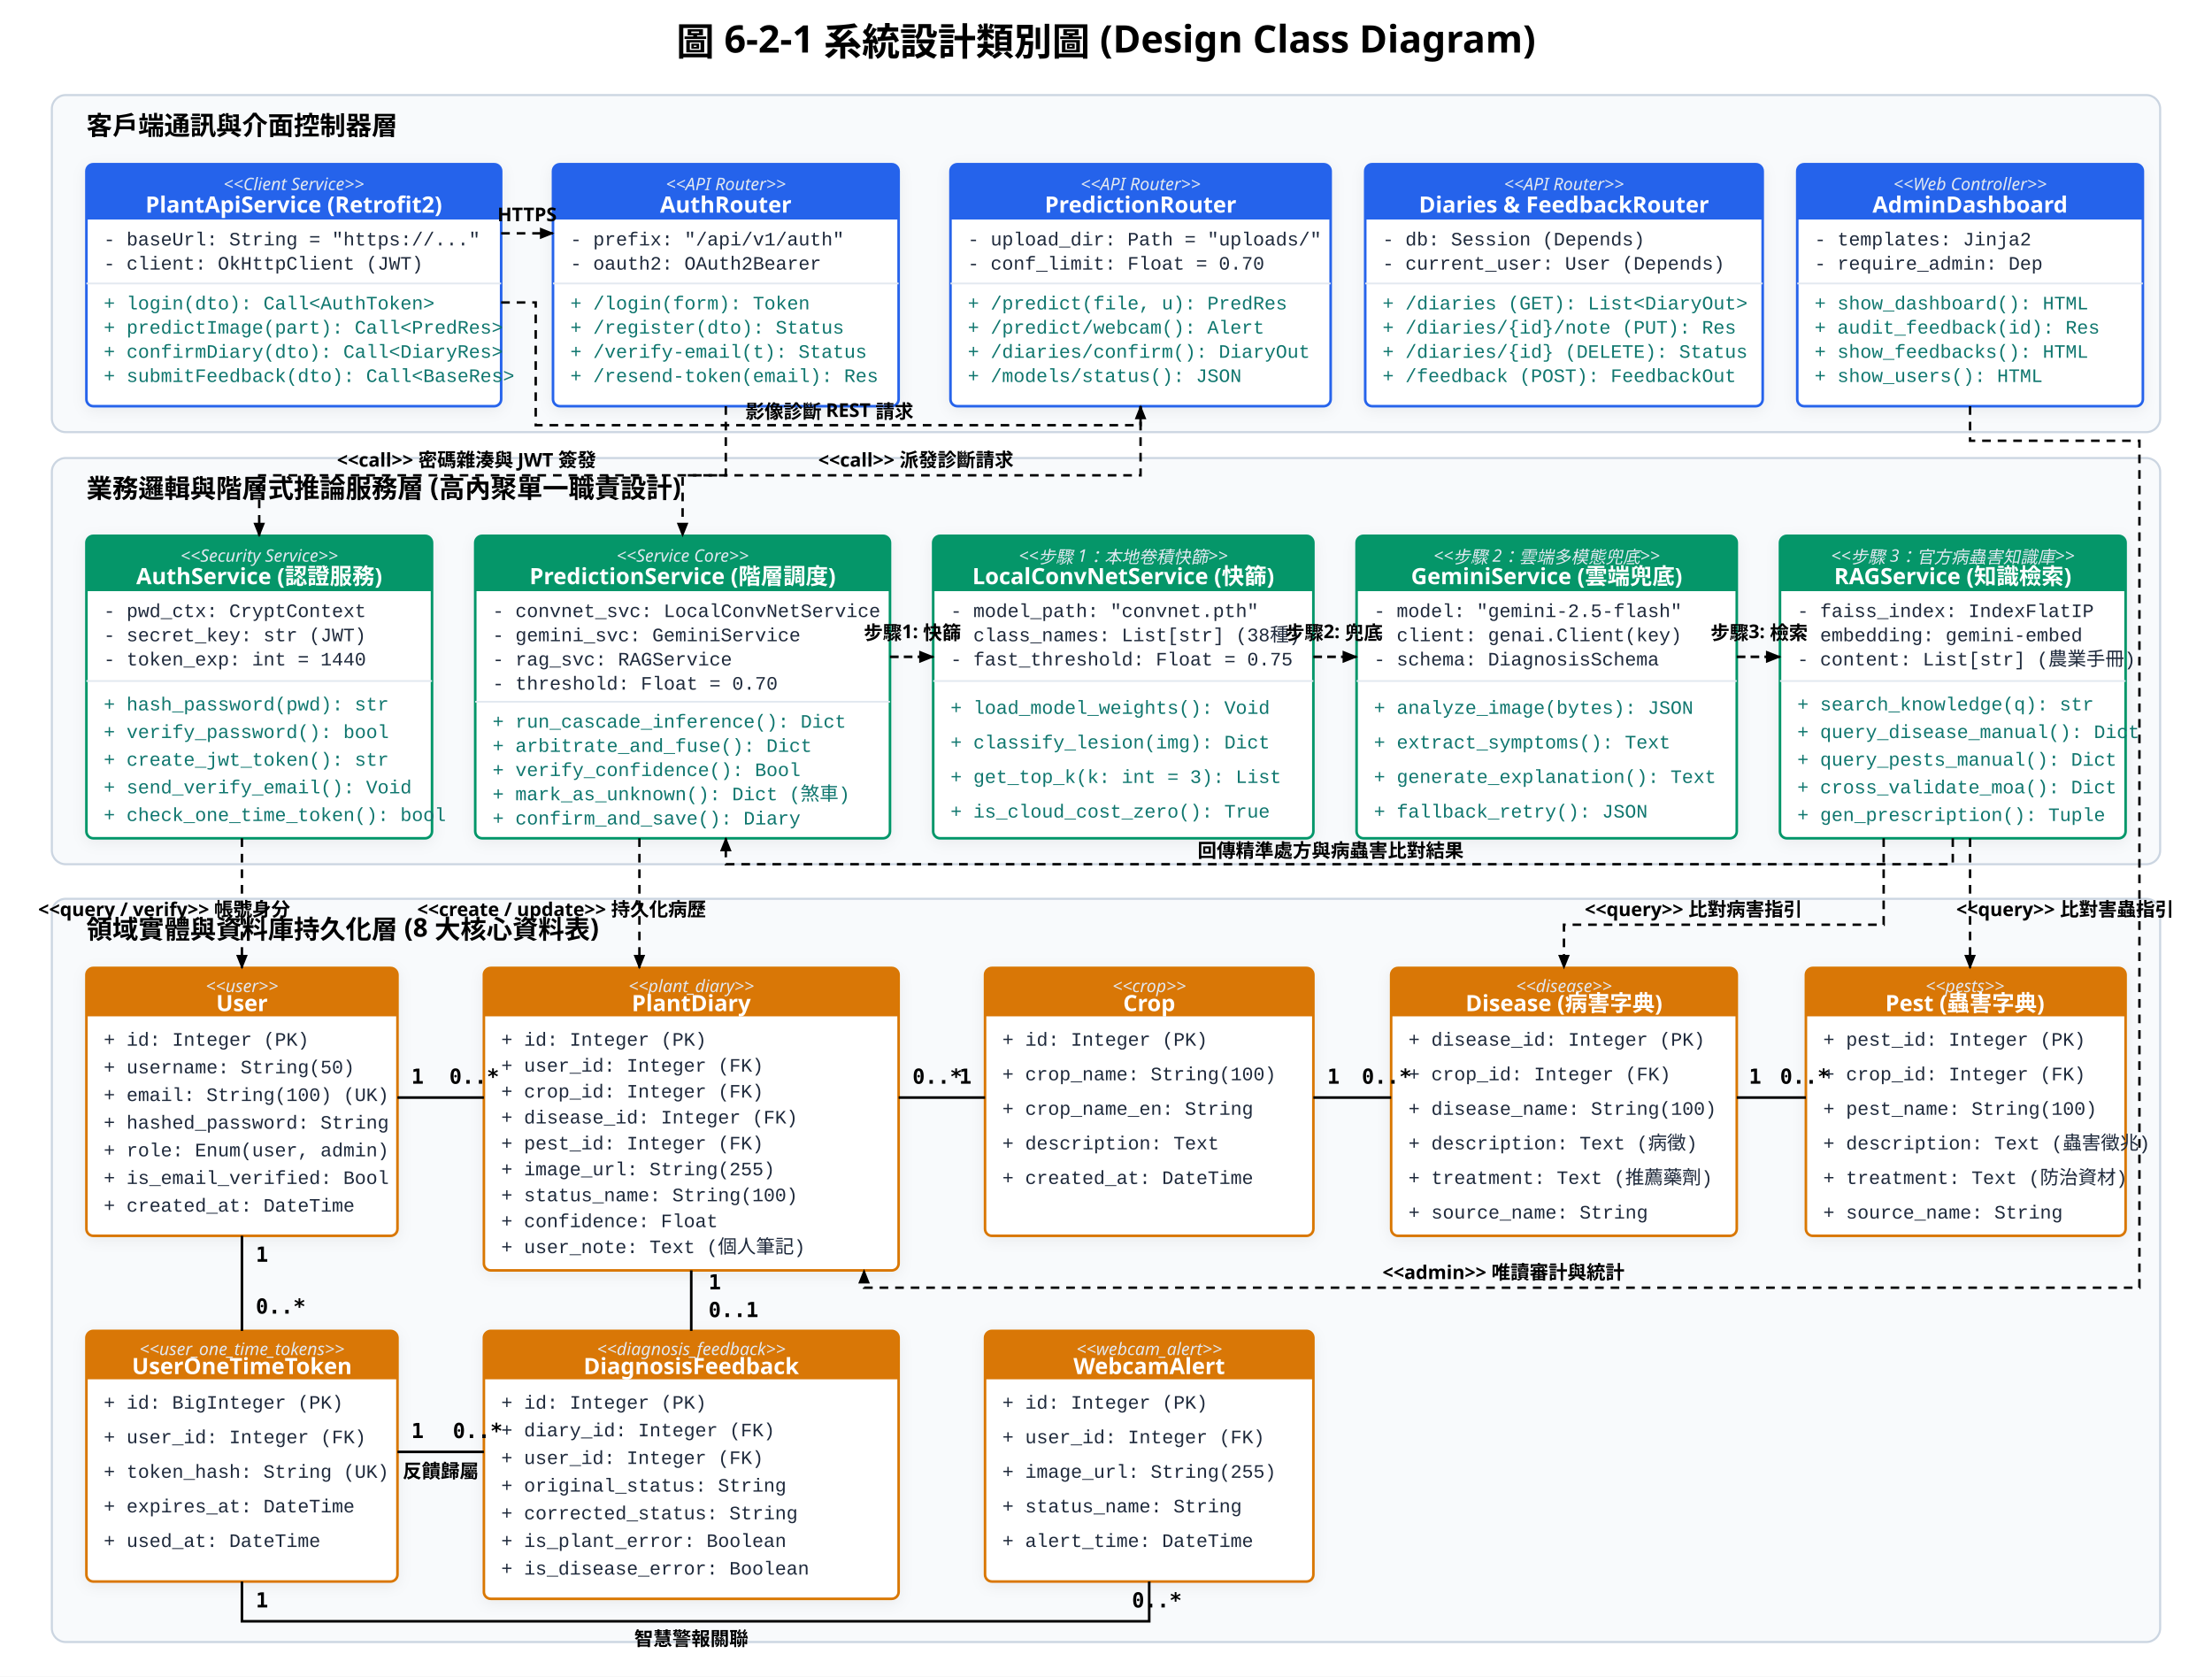
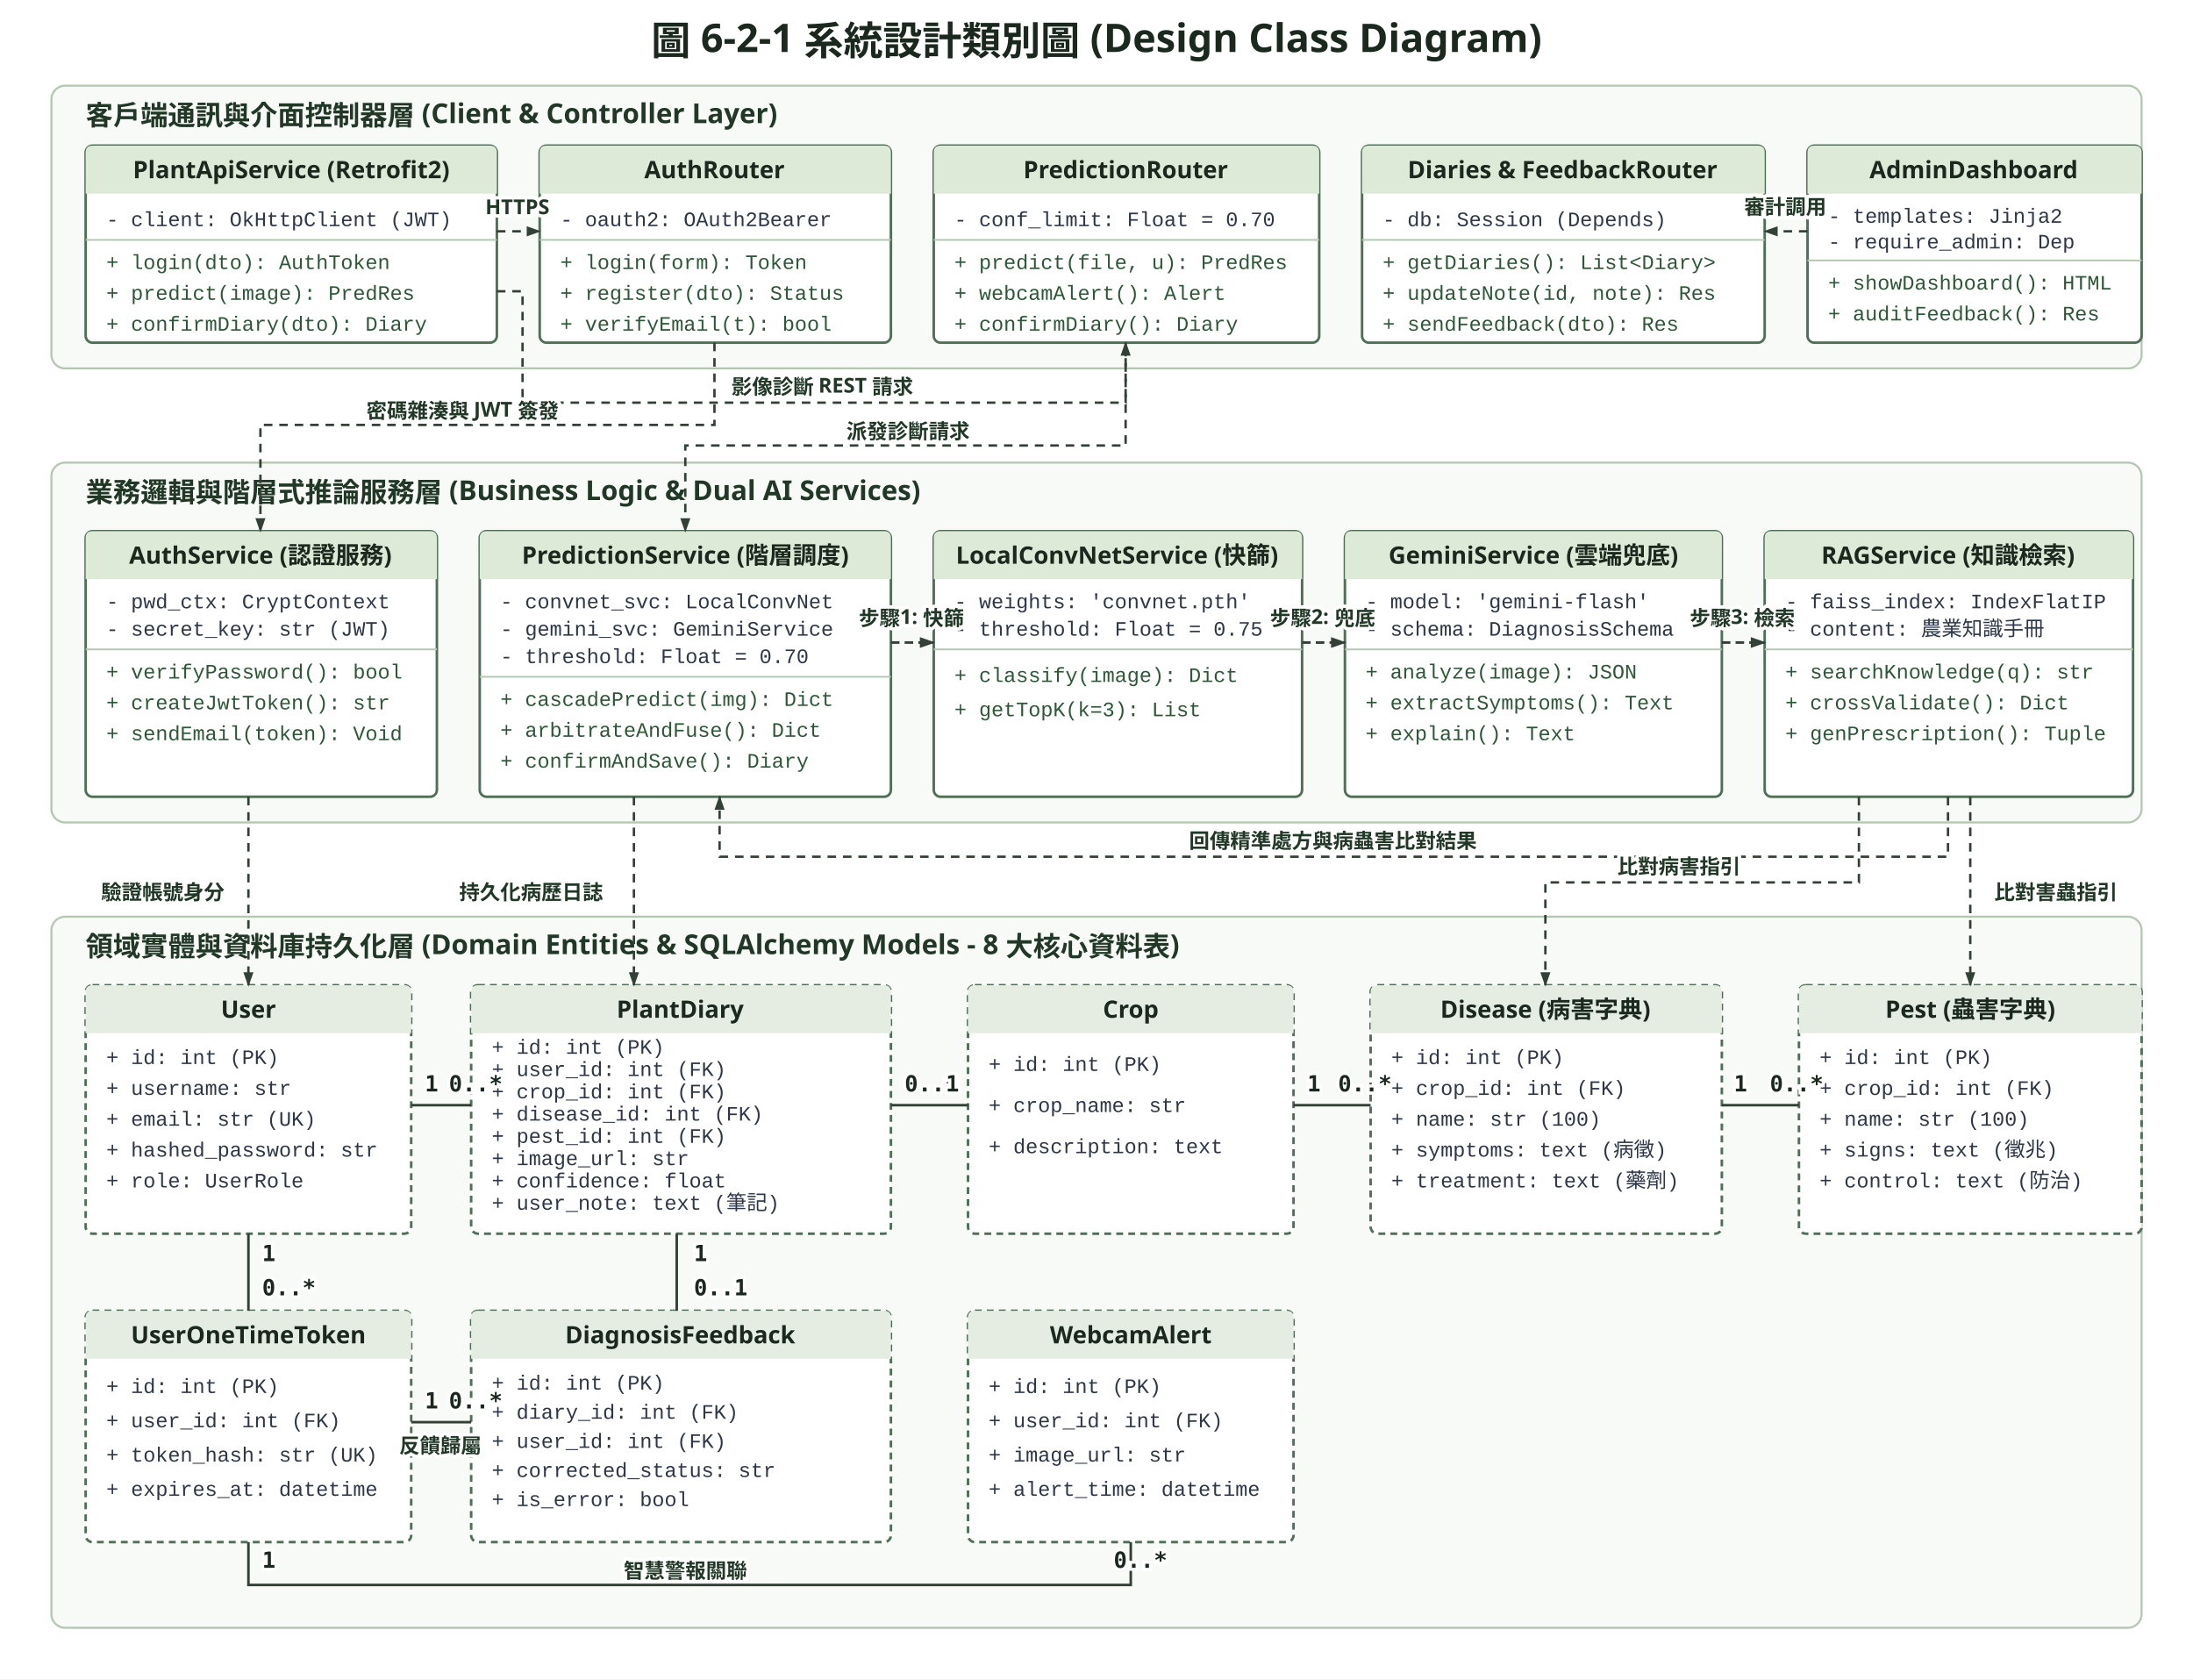
- <svg xmlns="http://www.w3.org/2000/svg" viewBox="0 0 1280 970" width="1280" height="970">
+ <svg xmlns="http://www.w3.org/2000/svg" viewBox="0 0 1280 980" width="1280" height="980">
  <defs>
    <style>
-       .title { font-family: 'Microsoft JhengHei', 'PingFang TC', sans-serif; font-size: 22px; font-weight: bold; fill: #000000; }
-       .layer-title { font-family: 'Microsoft JhengHei', 'PingFang TC', sans-serif; font-size: 15px; font-weight: bold; fill: #000000; }
-       .class-title { font-family: 'Microsoft JhengHei', 'PingFang TC', sans-serif; font-size: 13px; font-weight: bold; fill: #ffffff; text-anchor: middle; }
-       .stereotype { font-family: 'Microsoft JhengHei', 'PingFang TC', sans-serif; font-size: 10px; font-style: italic; fill: #e2e8f0; text-anchor: middle; }
-       .member-text { font-family: 'Consolas', 'Courier New', monospace; font-size: 11px; fill: #1e293b; }
-       .member-method { font-family: 'Consolas', 'Courier New', monospace; font-size: 11px; fill: #0f766e; }
-       
-       /* Pure Black, crisp supplementary text with zero overlaps */
-       .cardinality { font-family: 'Consolas', monospace; font-size: 12px; font-weight: bold; fill: #000000; }
-       .rel-label { font-family: 'Microsoft JhengHei', 'PingFang TC', sans-serif; font-size: 11px; font-weight: bold; fill: #000000; text-anchor: middle; }
-       .pipeline-label { font-family: 'Microsoft JhengHei', 'PingFang TC', sans-serif; font-size: 11px; font-weight: bold; fill: #000000; text-anchor: middle; }
-       
-       .layer-bg { fill: #f8fafc; stroke: #cbd5e1; stroke-width: 1.2; rx: 8; ry: 8; }
-       
-       .class-box { fill: #ffffff; stroke: #2563eb; stroke-width: 1.5; rx: 4; ry: 4; filter: drop-shadow(0 2px 4px rgba(0,0,0,0.06)); }
-       .class-header-blue { fill: #2563eb; }
-       
-       .service-box { fill: #ffffff; stroke: #059669; stroke-width: 1.5; rx: 4; ry: 4; filter: drop-shadow(0 2px 4px rgba(0,0,0,0.06)); }
-       .class-header-green { fill: #059669; }
-       
-       .entity-box { fill: #ffffff; stroke: #d97706; stroke-width: 1.5; rx: 4; ry: 4; filter: drop-shadow(0 2px 4px rgba(0,0,0,0.06)); }
-       .class-header-amber { fill: #d97706; }
-       
-       .divider { stroke: #e2e8f0; stroke-width: 1; }
-       .assoc-line { stroke: #000000; stroke-width: 1.5; fill: none; }
-       .dep-line { stroke: #000000; stroke-width: 1.4; stroke-dasharray: 5,4; fill: none; marker-end: url(#black-arrow); }
-       .cascade-line { stroke: #000000; stroke-width: 1.5; stroke-dasharray: 5,3; fill: none; marker-end: url(#black-arrow); }
+       .title { font-family: 'Microsoft JhengHei', sans-serif; font-size: 23px; font-weight: bold; fill: #1A281E; }
+       .layer-title { font-family: 'Microsoft JhengHei', sans-serif; font-size: 16px; font-weight: bold; fill: #223827; }
+       .class-title { font-family: 'Microsoft JhengHei', sans-serif; font-size: 14px; font-weight: bold; fill: #1A281E; text-anchor: middle; }
+       .member-text { font-family: 'Consolas', 'Courier New', monospace; font-size: 12px; fill: #2D3748; }
+       .member-method { font-family: 'Consolas', 'Courier New', monospace; font-size: 12px; fill: #2D5837; }
+       
+       .cardinality { font-family: 'Consolas', monospace; font-size: 13px; font-weight: bold; fill: #1A281E; paint-order: stroke fill; stroke: #ffffff; stroke-width: 3.5px; }
+       .rel-label { font-family: 'Microsoft JhengHei', sans-serif; font-size: 12px; font-weight: bold; fill: #223827; text-anchor: middle; paint-order: stroke fill; stroke: #ffffff; stroke-width: 4px; stroke-linejoin: round; }
+       .pipeline-label { font-family: 'Microsoft JhengHei', sans-serif; font-size: 12px; font-weight: bold; fill: #223827; text-anchor: middle; paint-order: stroke fill; stroke: #ffffff; stroke-width: 4px; stroke-linejoin: round; }
+       
+       .layer-bg { fill: #F8FAF7; stroke: #B5C6B3; stroke-width: 1.2; rx: 8; ry: 8; }
+       
+       .class-box { fill: #FFFFFF; stroke: #4F7057; stroke-width: 1.5; rx: 4; ry: 4; }
+       .class-header-blue { fill: #DDEAD7; }
+       
+       .service-box { fill: #FFFFFF; stroke: #4F7057; stroke-width: 1.5; rx: 4; ry: 4; }
+       .class-header-green { fill: #DDEAD7; }
+       
+       .entity-box { fill: #FFFFFF; stroke: #4F7057; stroke-dasharray: 4,3; stroke-width: 1.5; rx: 4; ry: 4; }
+       .class-header-amber { fill: #E5EDE3; }
+       
+       .divider { stroke: #B5C6B3; stroke-width: 1; }
+       .assoc-line { stroke: #334035; stroke-width: 1.5; fill: none; }
+       .dep-line { stroke: #334035; stroke-width: 1.4; stroke-dasharray: 5,4; fill: none; marker-end: url(#black-arrow); }
+       .cascade-line { stroke: #334035; stroke-width: 1.5; stroke-dasharray: 5,3; fill: none; marker-end: url(#black-arrow); }
    </style>
    <marker id="black-arrow" viewBox="0 0 10 10" refX="9" refY="5" markerWidth="6" markerHeight="6" orient="auto-start-reverse">
-       <path d="M 0 1 L 10 5 L 0 9 z" fill="#000000" />
+       <path d="M 0 1.5 L 10 5 L 0 8.5 z" fill="#334035" />
    </marker>
  </defs>
  <rect width="100%" height="100%" fill="#ffffff" />
  <text x="640" y="32" class="title" text-anchor="middle">圖 6-2-1 系統設計類別圖 (Design Class Diagram)</text>
-   <rect x="30" y="55" width="1220" height="195" class="layer-bg" />
-   <text x="50" y="78" class="layer-title">客戶端通訊與介面控制器層</text>
-   <g transform="translate(50, 95)">
-     <rect width="240" height="140" class="class-box" />
-     <path d="M 0 4 Q 0 0 4 0 L 236 0 Q 240 0 240 4 L 240 32 L 0 32 Z" class="class-header-blue" />
-     <text x="120" y="15" class="stereotype">&lt;&lt;Client Service&gt;&gt;</text>
-     <text x="120" y="28" class="class-title">PlantApiService (Retrofit2)</text>
-     <text x="10" y="47" class="member-text">- baseUrl: String = "https://..."</text>
-     <text x="10" y="61" class="member-text">- client: OkHttpClient (JWT)</text>
-     <line x1="0" y1="69" x2="240" y2="69" class="divider" />
-     <text x="10" y="84" class="member-method">+ login(dto): Call&lt;AuthToken&gt;</text>
-     <text x="10" y="98" class="member-method">+ predictImage(part): Call&lt;PredRes&gt;</text>
-     <text x="10" y="112" class="member-method">+ confirmDiary(dto): Call&lt;DiaryRes&gt;</text>
-     <text x="10" y="126" class="member-method">+ submitFeedback(dto): Call&lt;BaseRes&gt;</text>
-   </g>
-   <g transform="translate(320, 95)">
-     <rect width="200" height="140" class="class-box" />
-     <path d="M 0 4 Q 0 0 4 0 L 196 0 Q 200 0 200 4 L 200 32 L 0 32 Z" class="class-header-blue" />
-     <text x="100" y="15" class="stereotype">&lt;&lt;API Router&gt;&gt;</text>
-     <text x="100" y="28" class="class-title">AuthRouter</text>
-     <text x="10" y="47" class="member-text">- prefix: "/api/v1/auth"</text>
-     <text x="10" y="61" class="member-text">- oauth2: OAuth2Bearer</text>
-     <line x1="0" y1="69" x2="200" y2="69" class="divider" />
-     <text x="10" y="84" class="member-method">+ /login(form): Token</text>
-     <text x="10" y="98" class="member-method">+ /register(dto): Status</text>
-     <text x="10" y="112" class="member-method">+ /verify-email(t): Status</text>
-     <text x="10" y="126" class="member-method">+ /resend-token(email): Res</text>
-   </g>
-   <g transform="translate(550, 95)">
-     <rect width="220" height="140" class="class-box" />
-     <path d="M 0 4 Q 0 0 4 0 L 216 0 Q 220 0 220 4 L 220 32 L 0 32 Z" class="class-header-blue" />
-     <text x="110" y="15" class="stereotype">&lt;&lt;API Router&gt;&gt;</text>
-     <text x="110" y="28" class="class-title">PredictionRouter</text>
-     <text x="10" y="47" class="member-text">- upload_dir: Path = "uploads/"</text>
-     <text x="10" y="61" class="member-text">- conf_limit: Float = 0.70</text>
+   <rect x="30" y="50" width="1220" height="165" class="layer-bg" />
+   <text x="50" y="73" class="layer-title">客戶端通訊與介面控制器層 (Client &amp; Controller Layer)</text>
+   <g transform="translate(50, 85)">
+     <rect width="240" height="115" class="class-box" />
+     <path d="M 0 4 Q 0 0 4 0 L 236 0 Q 240 0 240 4 L 240 28 L 0 28 Z" class="class-header-blue" />
+     <text x="120" y="19" class="class-title">PlantApiService (Retrofit2)</text>
+     <text x="12" y="47" class="member-text">- client: OkHttpClient (JWT)</text>
+     <line x1="0" y1="55" x2="240" y2="55" class="divider" />
+     <text x="12" y="72" class="member-method">+ login(dto): AuthToken</text>
+     <text x="12" y="90" class="member-method">+ predict(image): PredRes</text>
+     <text x="12" y="108" class="member-method">+ confirmDiary(dto): Diary</text>
+   </g>
+   <g transform="translate(315, 85)">
+     <rect width="205" height="115" class="class-box" />
+     <path d="M 0 4 Q 0 0 4 0 L 201 0 Q 205 0 205 4 L 205 28 L 0 28 Z" class="class-header-blue" />
+     <text x="102" y="19" class="class-title">AuthRouter</text>
+     <text x="12" y="47" class="member-text">- oauth2: OAuth2Bearer</text>
+     <line x1="0" y1="55" x2="205" y2="55" class="divider" />
+     <text x="12" y="72" class="member-method">+ login(form): Token</text>
+     <text x="12" y="90" class="member-method">+ register(dto): Status</text>
+     <text x="12" y="108" class="member-method">+ verifyEmail(t): bool</text>
+   </g>
+   <g transform="translate(545, 85)">
+     <rect width="225" height="115" class="class-box" />
+     <path d="M 0 4 Q 0 0 4 0 L 221 0 Q 225 0 225 4 L 225 28 L 0 28 Z" class="class-header-blue" />
+     <text x="112" y="19" class="class-title">PredictionRouter</text>
+     <text x="12" y="47" class="member-text">- conf_limit: Float = 0.70</text>
+     <line x1="0" y1="55" x2="225" y2="55" class="divider" />
+     <text x="12" y="72" class="member-method">+ predict(file, u): PredRes</text>
+     <text x="12" y="90" class="member-method">+ webcamAlert(): Alert</text>
+     <text x="12" y="108" class="member-method">+ confirmDiary(): Diary</text>
+   </g>
+   <g transform="translate(795, 85)">
+     <rect width="235" height="115" class="class-box" />
+     <path d="M 0 4 Q 0 0 4 0 L 231 0 Q 235 0 235 4 L 235 28 L 0 28 Z" class="class-header-blue" />
+     <text x="117" y="19" class="class-title">Diaries &amp; FeedbackRouter</text>
+     <text x="12" y="47" class="member-text">- db: Session (Depends)</text>
+     <line x1="0" y1="55" x2="235" y2="55" class="divider" />
+     <text x="12" y="72" class="member-method">+ getDiaries(): List&lt;Diary&gt;</text>
+     <text x="12" y="90" class="member-method">+ updateNote(id, note): Res</text>
+     <text x="12" y="108" class="member-method">+ sendFeedback(dto): Res</text>
+   </g>
+   <g transform="translate(1055, 85)">
+     <rect width="195" height="115" class="class-box" />
+     <path d="M 0 4 Q 0 0 4 0 L 191 0 Q 195 0 195 4 L 195 28 L 0 28 Z" class="class-header-blue" />
+     <text x="97" y="19" class="class-title">AdminDashboard</text>
+     <text x="12" y="45" class="member-text">- templates: Jinja2</text>
+     <text x="12" y="60" class="member-text">- require_admin: Dep</text>
+     <line x1="0" y1="67" x2="195" y2="67" class="divider" />
+     <text x="12" y="84" class="member-method">+ showDashboard(): HTML</text>
+     <text x="12" y="102" class="member-method">+ auditFeedback(): Res</text>
+   </g>
+   <rect x="30" y="270" width="1220" height="210" class="layer-bg" />
+   <text x="50" y="293" class="layer-title">業務邏輯與階層式推論服務層 (Business Logic &amp; Dual AI Services)</text>
+   <g transform="translate(50, 310)">
+     <rect width="205" height="155" class="service-box" />
+     <path d="M 0 4 Q 0 0 4 0 L 201 0 Q 205 0 205 4 L 205 28 L 0 28 Z" class="class-header-green" />
+     <text x="102" y="19" class="class-title">AuthService (認證服務)</text>
+     <text x="12" y="45" class="member-text">- pwd_ctx: CryptContext</text>
+     <text x="12" y="61" class="member-text">- secret_key: str (JWT)</text>
+     <line x1="0" y1="69" x2="205" y2="69" class="divider" />
+     <text x="12" y="86" class="member-method">+ verifyPassword(): bool</text>
+     <text x="12" y="104" class="member-method">+ createJwtToken(): str</text>
+     <text x="12" y="122" class="member-method">+ sendEmail(token): Void</text>
+   </g>
+   <g transform="translate(280, 310)">
+     <rect width="240" height="155" class="service-box" />
+     <path d="M 0 4 Q 0 0 4 0 L 236 0 Q 240 0 240 4 L 240 28 L 0 28 Z" class="class-header-green" />
+     <text x="120" y="19" class="class-title">PredictionService (階層調度)</text>
+     <text x="12" y="45" class="member-text">- convnet_svc: LocalConvNet</text>
+     <text x="12" y="61" class="member-text">- gemini_svc: GeminiService</text>
+     <text x="12" y="77" class="member-text">- threshold: Float = 0.70</text>
+     <line x1="0" y1="85" x2="240" y2="85" class="divider" />
+     <text x="12" y="102" class="member-method">+ cascadePredict(img): Dict</text>
+     <text x="12" y="120" class="member-method">+ arbitrateAndFuse(): Dict</text>
+     <text x="12" y="138" class="member-method">+ confirmAndSave(): Diary</text>
+   </g>
+   <g transform="translate(545, 310)">
+     <rect width="215" height="155" class="service-box" />
+     <path d="M 0 4 Q 0 0 4 0 L 211 0 Q 215 0 215 4 L 215 28 L 0 28 Z" class="class-header-green" />
+     <text x="107" y="19" class="class-title">LocalConvNetService (快篩)</text>
+     <text x="12" y="45" class="member-text">- weights: 'convnet.pth'</text>
+     <text x="12" y="61" class="member-text">- threshold: Float = 0.75</text>
+     <line x1="0" y1="69" x2="215" y2="69" class="divider" />
+     <text x="12" y="88" class="member-method">+ classify(image): Dict</text>
+     <text x="12" y="108" class="member-method">+ getTopK(k=3): List</text>
+   </g>
+   <g transform="translate(785, 310)">
+     <rect width="220" height="155" class="service-box" />
+     <path d="M 0 4 Q 0 0 4 0 L 216 0 Q 220 0 220 4 L 220 28 L 0 28 Z" class="class-header-green" />
+     <text x="110" y="19" class="class-title">GeminiService (雲端兜底)</text>
+     <text x="12" y="45" class="member-text">- model: 'gemini-flash'</text>
+     <text x="12" y="61" class="member-text">- schema: DiagnosisSchema</text>
    <line x1="0" y1="69" x2="220" y2="69" class="divider" />
-     <text x="10" y="84" class="member-method">+ /predict(file, u): PredRes</text>
-     <text x="10" y="98" class="member-method">+ /predict/webcam(): Alert</text>
-     <text x="10" y="112" class="member-method">+ /diaries/confirm(): DiaryOut</text>
-     <text x="10" y="126" class="member-method">+ /models/status(): JSON</text>
-   </g>
-   <g transform="translate(790, 95)">
-     <rect width="230" height="140" class="class-box" />
-     <path d="M 0 4 Q 0 0 4 0 L 226 0 Q 230 0 230 4 L 230 32 L 0 32 Z" class="class-header-blue" />
-     <text x="115" y="15" class="stereotype">&lt;&lt;API Router&gt;&gt;</text>
-     <text x="115" y="28" class="class-title">Diaries &amp; FeedbackRouter</text>
-     <text x="10" y="47" class="member-text">- db: Session (Depends)</text>
-     <text x="10" y="61" class="member-text">- current_user: User (Depends)</text>
-     <line x1="0" y1="69" x2="230" y2="69" class="divider" />
-     <text x="10" y="84" class="member-method">+ /diaries (GET): List&lt;DiaryOut&gt;</text>
-     <text x="10" y="98" class="member-method">+ /diaries/{id}/note (PUT): Res</text>
-     <text x="10" y="112" class="member-method">+ /diaries/{id} (DELETE): Status</text>
-     <text x="10" y="126" class="member-method">+ /feedback (POST): FeedbackOut</text>
-   </g>
-   <g transform="translate(1040, 95)">
-     <rect width="200" height="140" class="class-box" />
-     <path d="M 0 4 Q 0 0 4 0 L 196 0 Q 200 0 200 4 L 200 32 L 0 32 Z" class="class-header-blue" />
-     <text x="100" y="15" class="stereotype">&lt;&lt;Web Controller&gt;&gt;</text>
-     <text x="100" y="28" class="class-title">AdminDashboard</text>
-     <text x="10" y="47" class="member-text">- templates: Jinja2</text>
-     <text x="10" y="61" class="member-text">- require_admin: Dep</text>
-     <line x1="0" y1="69" x2="200" y2="69" class="divider" />
-     <text x="10" y="84" class="member-method">+ show_dashboard(): HTML</text>
-     <text x="10" y="98" class="member-method">+ audit_feedback(id): Res</text>
-     <text x="10" y="112" class="member-method">+ show_feedbacks(): HTML</text>
-     <text x="10" y="126" class="member-method">+ show_users(): HTML</text>
-   </g>
-   <rect x="30" y="265" width="1220" height="235" class="layer-bg" />
-   <text x="50" y="288" class="layer-title">業務邏輯與階層式推論服務層 (高內聚單一職責設計)</text>
-   <g transform="translate(50, 310)">
-     <rect width="200" height="175" class="service-box" />
-     <path d="M 0 4 Q 0 0 4 0 L 196 0 Q 200 0 200 4 L 200 32 L 0 32 Z" class="class-header-green" />
-     <text x="100" y="15" class="stereotype">&lt;&lt;Security Service&gt;&gt;</text>
-     <text x="100" y="28" class="class-title">AuthService (認證服務)</text>
-     <text x="10" y="47" class="member-text">- pwd_ctx: CryptContext</text>
-     <text x="10" y="61" class="member-text">- secret_key: str (JWT)</text>
-     <text x="10" y="75" class="member-text">- token_exp: int = 1440</text>
-     <line x1="0" y1="84" x2="200" y2="84" class="divider" />
-     <text x="10" y="101" class="member-method">+ hash_password(pwd): str</text>
-     <text x="10" y="117" class="member-method">+ verify_password(): bool</text>
-     <text x="10" y="133" class="member-method">+ create_jwt_token(): str</text>
-     <text x="10" y="149" class="member-method">+ send_verify_email(): Void</text>
-     <text x="10" y="165" class="member-method">+ check_one_time_token(): bool</text>
-   </g>
-   <g transform="translate(275, 310)">
-     <rect width="240" height="175" class="service-box" />
-     <path d="M 0 4 Q 0 0 4 0 L 236 0 Q 240 0 240 4 L 240 32 L 0 32 Z" class="class-header-green" />
-     <text x="120" y="15" class="stereotype">&lt;&lt;Service Core&gt;&gt;</text>
-     <text x="120" y="28" class="class-title">PredictionService (階層調度)</text>
-     <text x="10" y="47" class="member-text">- convnet_svc: LocalConvNetService</text>
-     <text x="10" y="61" class="member-text">- gemini_svc: GeminiService</text>
-     <text x="10" y="75" class="member-text">- rag_svc: RAGService</text>
-     <text x="10" y="89" class="member-text">- threshold: Float = 0.70</text>
-     <line x1="0" y1="96" x2="240" y2="96" class="divider" />
-     <text x="10" y="111" class="member-method">+ run_cascade_inference(): Dict</text>
-     <text x="10" y="125" class="member-method">+ arbitrate_and_fuse(): Dict</text>
-     <text x="10" y="139" class="member-method">+ verify_confidence(): Bool</text>
-     <text x="10" y="153" class="member-method">+ mark_as_unknown(): Dict (煞車)</text>
-     <text x="10" y="167" class="member-method">+ confirm_and_save(): Diary</text>
-   </g>
-   <g transform="translate(540, 310)">
-     <rect width="220" height="175" class="service-box" />
-     <path d="M 0 4 Q 0 0 4 0 L 216 0 Q 220 0 220 4 L 220 32 L 0 32 Z" class="class-header-green" />
-     <text x="110" y="15" class="stereotype">&lt;&lt;步驟 1：本地卷積快篩&gt;&gt;</text>
-     <text x="110" y="28" class="class-title">LocalConvNetService (快篩)</text>
-     <text x="10" y="47" class="member-text">- model_path: "convnet.pth"</text>
-     <text x="10" y="61" class="member-text">- class_names: List[str] (38種)</text>
-     <text x="10" y="75" class="member-text">- fast_threshold: Float = 0.75</text>
-     <line x1="0" y1="84" x2="220" y2="84" class="divider" />
-     <text x="10" y="103" class="member-method">+ load_model_weights(): Void</text>
-     <text x="10" y="123" class="member-method">+ classify_lesion(img): Dict</text>
-     <text x="10" y="143" class="member-method">+ get_top_k(k: int = 3): List</text>
-     <text x="10" y="163" class="member-method">+ is_cloud_cost_zero(): True</text>
-   </g>
-   <g transform="translate(785, 310)">
-     <rect width="220" height="175" class="service-box" />
-     <path d="M 0 4 Q 0 0 4 0 L 216 0 Q 220 0 220 4 L 220 32 L 0 32 Z" class="class-header-green" />
-     <text x="110" y="15" class="stereotype">&lt;&lt;步驟 2：雲端多模態兜底&gt;&gt;</text>
-     <text x="110" y="28" class="class-title">GeminiService (雲端兜底)</text>
-     <text x="10" y="47" class="member-text">- model: "gemini-2.5-flash"</text>
-     <text x="10" y="61" class="member-text">- client: genai.Client(key)</text>
-     <text x="10" y="75" class="member-text">- schema: DiagnosisSchema</text>
-     <line x1="0" y1="84" x2="220" y2="84" class="divider" />
-     <text x="10" y="103" class="member-method">+ analyze_image(bytes): JSON</text>
-     <text x="10" y="123" class="member-method">+ extract_symptoms(): Text</text>
-     <text x="10" y="143" class="member-method">+ generate_explanation(): Text</text>
-     <text x="10" y="163" class="member-method">+ fallback_retry(): JSON</text>
+     <text x="12" y="86" class="member-method">+ analyze(image): JSON</text>
+     <text x="12" y="104" class="member-method">+ extractSymptoms(): Text</text>
+     <text x="12" y="122" class="member-method">+ explain(): Text</text>
  </g>
  <g transform="translate(1030, 310)">
-     <rect width="200" height="175" class="service-box" />
-     <path d="M 0 4 Q 0 0 4 0 L 196 0 Q 200 0 200 4 L 200 32 L 0 32 Z" class="class-header-green" />
-     <text x="100" y="15" class="stereotype">&lt;&lt;步驟 3：官方病蟲害知識庫&gt;&gt;</text>
-     <text x="100" y="28" class="class-title">RAGService (知識檢索)</text>
-     <text x="10" y="47" class="member-text">- faiss_index: IndexFlatIP</text>
-     <text x="10" y="61" class="member-text">- embedding: gemini-embed</text>
-     <text x="10" y="75" class="member-text">- content: List[str] (農業手冊)</text>
-     <line x1="0" y1="84" x2="200" y2="84" class="divider" />
-     <text x="10" y="101" class="member-method">+ search_knowledge(q): str</text>
-     <text x="10" y="117" class="member-method">+ query_disease_manual(): Dict</text>
-     <text x="10" y="133" class="member-method">+ query_pests_manual(): Dict</text>
-     <text x="10" y="149" class="member-method">+ cross_validate_moa(): Dict</text>
-     <text x="10" y="165" class="member-method">+ gen_prescription(): Tuple</text>
-   </g>
-   <rect x="30" y="520" width="1220" height="430" class="layer-bg" />
-   <text x="50" y="543" class="layer-title">領域實體與資料庫持久化層 (8 大核心資料表)</text>
-   <g transform="translate(50, 560)">
-     <rect width="180" height="155" class="entity-box" />
-     <path d="M 0 4 Q 0 0 4 0 L 176 0 Q 180 0 180 4 L 180 28 L 0 28 Z" class="class-header-amber" />
-     <text x="90" y="14" class="stereotype">&lt;&lt;user&gt;&gt;</text>
-     <text x="90" y="25" class="class-title">User</text>
-     <text x="10" y="45" class="member-text">+ id: Integer (PK)</text>
-     <text x="10" y="61" class="member-text">+ username: String(50)</text>
-     <text x="10" y="77" class="member-text">+ email: String(100) (UK)</text>
-     <text x="10" y="93" class="member-text">+ hashed_password: String</text>
-     <text x="10" y="109" class="member-text">+ role: Enum(user, admin)</text>
-     <text x="10" y="125" class="member-text">+ is_email_verified: Bool</text>
-     <text x="10" y="141" class="member-text">+ created_at: DateTime</text>
-   </g>
-   <g transform="translate(280, 560)">
-     <rect width="240" height="175" class="entity-box" />
-     <path d="M 0 4 Q 0 0 4 0 L 236 0 Q 240 0 240 4 L 240 28 L 0 28 Z" class="class-header-amber" />
-     <text x="120" y="14" class="stereotype">&lt;&lt;plant_diary&gt;&gt;</text>
-     <text x="120" y="25" class="class-title">PlantDiary</text>
-     <text x="10" y="45" class="member-text">+ id: Integer (PK)</text>
-     <text x="10" y="60" class="member-text">+ user_id: Integer (FK)</text>
-     <text x="10" y="75" class="member-text">+ crop_id: Integer (FK)</text>
-     <text x="10" y="90" class="member-text">+ disease_id: Integer (FK)</text>
-     <text x="10" y="105" class="member-text">+ pest_id: Integer (FK)</text>
-     <text x="10" y="120" class="member-text">+ image_url: String(255)</text>
-     <text x="10" y="135" class="member-text">+ status_name: String(100)</text>
-     <text x="10" y="150" class="member-text">+ confidence: Float</text>
-     <text x="10" y="165" class="member-text">+ user_note: Text (個人筆記)</text>
-   </g>
-   <g transform="translate(570, 560)">
-     <rect width="190" height="155" class="entity-box" />
-     <path d="M 0 4 Q 0 0 4 0 L 186 0 Q 190 0 190 4 L 190 28 L 0 28 Z" class="class-header-amber" />
-     <text x="95" y="14" class="stereotype">&lt;&lt;crop&gt;&gt;</text>
-     <text x="95" y="25" class="class-title">Crop</text>
-     <text x="10" y="45" class="member-text">+ id: Integer (PK)</text>
-     <text x="10" y="65" class="member-text">+ crop_name: String(100)</text>
-     <text x="10" y="85" class="member-text">+ crop_name_en: String</text>
-     <text x="10" y="105" class="member-text">+ description: Text</text>
-     <text x="10" y="125" class="member-text">+ created_at: DateTime</text>
-   </g>
-   <g transform="translate(805, 560)">
-     <rect width="200" height="155" class="entity-box" />
+     <rect width="215" height="155" class="service-box" />
+     <path d="M 0 4 Q 0 0 4 0 L 211 0 Q 215 0 215 4 L 215 28 L 0 28 Z" class="class-header-green" />
+     <text x="107" y="19" class="class-title">RAGService (知識檢索)</text>
+     <text x="12" y="45" class="member-text">- faiss_index: IndexFlatIP</text>
+     <text x="12" y="61" class="member-text">- content: 農業知識手冊</text>
+     <line x1="0" y1="69" x2="215" y2="69" class="divider" />
+     <text x="12" y="86" class="member-method">+ searchKnowledge(q): str</text>
+     <text x="12" y="104" class="member-method">+ crossValidate(): Dict</text>
+     <text x="12" y="122" class="member-method">+ genPrescription(): Tuple</text>
+   </g>
+   <rect x="30" y="535" width="1220" height="415" class="layer-bg" />
+   <text x="50" y="558" class="layer-title">領域實體與資料庫持久化層 (Domain Entities &amp; SQLAlchemy Models - 8 大核心資料表)</text>
+   <g transform="translate(50, 575)">
+     <rect width="190" height="145" class="entity-box" />
+     <path d="M 0 4 Q 0 0 4 0 L 186 0 Q 190 0 190 4 L 190 28 L 0 28 Z" class="class-header-amber" />
+     <text x="95" y="19" class="class-title">User</text>
+     <text x="12" y="46" class="member-text">+ id: int (PK)</text>
+     <text x="12" y="64" class="member-text">+ username: str</text>
+     <text x="12" y="82" class="member-text">+ email: str (UK)</text>
+     <text x="12" y="100" class="member-text">+ hashed_password: str</text>
+     <text x="12" y="118" class="member-text">+ role: UserRole</text>
+   </g>
+   <g transform="translate(275, 575)">
+     <rect width="245" height="145" class="entity-box" />
+     <path d="M 0 4 Q 0 0 4 0 L 241 0 Q 245 0 245 4 L 245 28 L 0 28 Z" class="class-header-amber" />
+     <text x="122" y="19" class="class-title">PlantDiary</text>
+     <text x="12" y="40" class="member-text">+ id: int (PK)</text>
+     <text x="12" y="53" class="member-text">+ user_id: int (FK)</text>
+     <text x="12" y="66" class="member-text">+ crop_id: int (FK)</text>
+     <text x="12" y="79" class="member-text">+ disease_id: int (FK)</text>
+     <text x="12" y="92" class="member-text">+ pest_id: int (FK)</text>
+     <text x="12" y="105" class="member-text">+ image_url: str</text>
+     <text x="12" y="118" class="member-text">+ confidence: float</text>
+     <text x="12" y="131" class="member-text">+ user_note: text (筆記)</text>
+   </g>
+   <g transform="translate(565, 575)">
+     <rect width="190" height="145" class="entity-box" />
+     <path d="M 0 4 Q 0 0 4 0 L 186 0 Q 190 0 190 4 L 190 28 L 0 28 Z" class="class-header-amber" />
+     <text x="95" y="19" class="class-title">Crop</text>
+     <text x="12" y="50" class="member-text">+ id: int (PK)</text>
+     <text x="12" y="74" class="member-text">+ crop_name: str</text>
+     <text x="12" y="98" class="member-text">+ description: text</text>
+   </g>
+   <g transform="translate(800, 575)">
+     <rect width="205" height="145" class="entity-box" />
+     <path d="M 0 4 Q 0 0 4 0 L 201 0 Q 205 0 205 4 L 205 28 L 0 28 Z" class="class-header-amber" />
+     <text x="102" y="19" class="class-title">Disease (病害字典)</text>
+     <text x="12" y="46" class="member-text">+ id: int (PK)</text>
+     <text x="12" y="64" class="member-text">+ crop_id: int (FK)</text>
+     <text x="12" y="82" class="member-text">+ name: str (100)</text>
+     <text x="12" y="100" class="member-text">+ symptoms: text (病徵)</text>
+     <text x="12" y="118" class="member-text">+ treatment: text (藥劑)</text>
+   </g>
+   <g transform="translate(1050, 575)">
+     <rect width="200" height="145" class="entity-box" />
    <path d="M 0 4 Q 0 0 4 0 L 196 0 Q 200 0 200 4 L 200 28 L 0 28 Z" class="class-header-amber" />
-     <text x="100" y="14" class="stereotype">&lt;&lt;disease&gt;&gt;</text>
-     <text x="100" y="25" class="class-title">Disease (病害字典)</text>
-     <text x="10" y="45" class="member-text">+ disease_id: Integer (PK)</text>
-     <text x="10" y="65" class="member-text">+ crop_id: Integer (FK)</text>
-     <text x="10" y="85" class="member-text">+ disease_name: String(100)</text>
-     <text x="10" y="105" class="member-text">+ description: Text (病徵)</text>
-     <text x="10" y="125" class="member-text">+ treatment: Text (推薦藥劑)</text>
-     <text x="10" y="145" class="member-text">+ source_name: String</text>
-   </g>
-   <g transform="translate(1045, 560)">
-     <rect width="185" height="155" class="entity-box" />
-     <path d="M 0 4 Q 0 0 4 0 L 181 0 Q 185 0 185 4 L 185 28 L 0 28 Z" class="class-header-amber" />
-     <text x="92" y="14" class="stereotype">&lt;&lt;pests&gt;&gt;</text>
-     <text x="92" y="25" class="class-title">Pest (蟲害字典)</text>
-     <text x="10" y="45" class="member-text">+ pest_id: Integer (PK)</text>
-     <text x="10" y="65" class="member-text">+ crop_id: Integer (FK)</text>
-     <text x="10" y="85" class="member-text">+ pest_name: String(100)</text>
-     <text x="10" y="105" class="member-text">+ description: Text (蟲害徵兆)</text>
-     <text x="10" y="125" class="member-text">+ treatment: Text (防治資材)</text>
-     <text x="10" y="145" class="member-text">+ source_name: String</text>
-   </g>
-   <g transform="translate(50, 770)">
-     <rect width="180" height="145" class="entity-box" />
-     <path d="M 0 4 Q 0 0 4 0 L 176 0 Q 180 0 180 4 L 180 28 L 0 28 Z" class="class-header-amber" />
-     <text x="90" y="14" class="stereotype">&lt;&lt;user_one_time_tokens&gt;&gt;</text>
-     <text x="90" y="25" class="class-title">UserOneTimeToken</text>
-     <text x="10" y="45" class="member-text">+ id: BigInteger (PK)</text>
-     <text x="10" y="65" class="member-text">+ user_id: Integer (FK)</text>
-     <text x="10" y="85" class="member-text">+ token_hash: String (UK)</text>
-     <text x="10" y="105" class="member-text">+ expires_at: DateTime</text>
-     <text x="10" y="125" class="member-text">+ used_at: DateTime</text>
-   </g>
-   <g transform="translate(280, 770)">
-     <rect width="240" height="155" class="entity-box" />
-     <path d="M 0 4 Q 0 0 4 0 L 236 0 Q 240 0 240 4 L 240 28 L 0 28 Z" class="class-header-amber" />
-     <text x="120" y="14" class="stereotype">&lt;&lt;diagnosis_feedback&gt;&gt;</text>
-     <text x="120" y="25" class="class-title">DiagnosisFeedback</text>
-     <text x="10" y="45" class="member-text">+ id: Integer (PK)</text>
-     <text x="10" y="61" class="member-text">+ diary_id: Integer (FK)</text>
-     <text x="10" y="77" class="member-text">+ user_id: Integer (FK)</text>
-     <text x="10" y="93" class="member-text">+ original_status: String</text>
-     <text x="10" y="109" class="member-text">+ corrected_status: String</text>
-     <text x="10" y="125" class="member-text">+ is_plant_error: Boolean</text>
-     <text x="10" y="141" class="member-text">+ is_disease_error: Boolean</text>
-   </g>
-   <g transform="translate(570, 770)">
-     <rect width="190" height="145" class="entity-box" />
-     <path d="M 0 4 Q 0 0 4 0 L 186 0 Q 190 0 190 4 L 190 28 L 0 28 Z" class="class-header-amber" />
-     <text x="95" y="14" class="stereotype">&lt;&lt;webcam_alert&gt;&gt;</text>
-     <text x="95" y="25" class="class-title">WebcamAlert</text>
-     <text x="10" y="45" class="member-text">+ id: Integer (PK)</text>
-     <text x="10" y="65" class="member-text">+ user_id: Integer (FK)</text>
-     <text x="10" y="85" class="member-text">+ image_url: String(255)</text>
-     <text x="10" y="105" class="member-text">+ status_name: String</text>
-     <text x="10" y="125" class="member-text">+ alert_time: DateTime</text>
-   </g>
-   <line x1="230" y1="635" x2="280" y2="635" class="assoc-line" />
-   <text x="238" y="627" class="cardinality">1</text>
-   <text x="260" y="627" class="cardinality">0..*</text>
-   <line x1="520" y1="635" x2="570" y2="635" class="assoc-line" />
-   <text x="528" y="627" class="cardinality">0..*</text>
-   <text x="555" y="627" class="cardinality">1</text>
-   <line x1="760" y1="635" x2="805" y2="635" class="assoc-line" />
-   <text x="768" y="627" class="cardinality">1</text>
-   <text x="788" y="627" class="cardinality">0..*</text>
-   <line x1="1005" y1="635" x2="1045" y2="635" class="assoc-line" />
-   <text x="1012" y="627" class="cardinality">1</text>
-   <text x="1030" y="627" class="cardinality">0..*</text>
-   <line x1="140" y1="715" x2="140" y2="770" class="assoc-line" />
-   <text x="148" y="730" class="cardinality">1</text>
-   <text x="148" y="760" class="cardinality">0..*</text>
-   <line x1="400" y1="735" x2="400" y2="770" class="assoc-line" />
-   <text x="410" y="746" class="cardinality">1</text>
-   <text x="410" y="762" class="cardinality">0..1</text>
-   <line x1="230" y1="840" x2="280" y2="840" class="assoc-line" />
-   <text x="238" y="832" class="cardinality">1</text>
-   <text x="262" y="832" class="cardinality">0..*</text>
-   <text x="255" y="855" class="rel-label">反饋歸屬</text>
-   <path d="M 140 915 L 140 938 L 665 938 L 665 915" class="assoc-line" />
-   <text x="148" y="930" class="cardinality">1</text>
-   <text x="655" y="930" class="cardinality">0..*</text>
-   <text x="400" y="952" class="rel-label">智慧警報關聯</text>
-   <line x1="290" y1="135" x2="320" y2="135" class="dep-line" />
-   <text x="305" y="128" class="rel-label">HTTPS</text>
-   <path d="M 290 175 L 310 175 L 310 246 L 660 246 L 660 235" class="dep-line" />
-   <text x="480" y="242" class="rel-label">影像診斷 REST 請求</text>
-   <path d="M 420 235 L 420 275 L 150 275 L 150 310" class="dep-line" />
-   <text x="270" y="270" class="rel-label">&lt;&lt;call&gt;&gt; 密碼雜湊與 JWT 簽發</text>
-   <path d="M 660 235 L 660 275 L 395 275 L 395 310" class="dep-line" />
-   <text x="530" y="270" class="rel-label">&lt;&lt;call&gt;&gt; 派發診斷請求</text>
-   <line x1="515" y1="380" x2="540" y2="380" class="cascade-line" />
-   <text x="528" y="370" class="pipeline-label">步驟1: 快篩</text>
-   <line x1="760" y1="380" x2="785" y2="380" class="cascade-line" />
-   <text x="772" y="370" class="pipeline-label">步驟2: 兜底</text>
-   <line x1="1005" y1="380" x2="1030" y2="380" class="cascade-line" />
-   <text x="1018" y="370" class="pipeline-label">步驟3: 檢索</text>
-   <path d="M 1130 485 L 1130 500 L 420 500 L 420 485" class="dep-line" />
-   <text x="770" y="496" class="rel-label">回傳精準處方與病蟲害比對結果</text>
-   <path d="M 370 485 L 370 560" class="dep-line" />
-   <text x="325" y="530" class="rel-label">&lt;&lt;create / update&gt;&gt; 持久化病歷</text>
-   <line x1="140" y1="485" x2="140" y2="560" class="dep-line" />
-   <text x="95" y="530" class="rel-label">&lt;&lt;query / verify&gt;&gt; 帳號身分</text>
-   <path d="M 1090 485 L 1090 535 L 905 535 L 905 560" class="dep-line" />
-   <text x="980" y="530" class="rel-label">&lt;&lt;query&gt;&gt; 比對病害指引</text>
-   <line x1="1140" y1="485" x2="1140" y2="560" class="dep-line" />
-   <text x="1195" y="530" class="rel-label">&lt;&lt;query&gt;&gt; 比對害蟲指引</text>
-   <path d="M 1140 235 L 1140 255 L 1238 255 L 1238 745 L 500 745 L 500 735" class="dep-line" />
-   <text x="870" y="740" class="rel-label">&lt;&lt;admin&gt;&gt; 唯讀審計與統計</text>
+     <text x="100" y="19" class="class-title">Pest (蟲害字典)</text>
+     <text x="12" y="46" class="member-text">+ id: int (PK)</text>
+     <text x="12" y="64" class="member-text">+ crop_id: int (FK)</text>
+     <text x="12" y="82" class="member-text">+ name: str (100)</text>
+     <text x="12" y="100" class="member-text">+ signs: text (徵兆)</text>
+     <text x="12" y="118" class="member-text">+ control: text (防治)</text>
+   </g>
+   <g transform="translate(50, 765)">
+     <rect width="190" height="135" class="entity-box" />
+     <path d="M 0 4 Q 0 0 4 0 L 186 0 Q 190 0 190 4 L 190 28 L 0 28 Z" class="class-header-amber" />
+     <text x="95" y="19" class="class-title">UserOneTimeToken</text>
+     <text x="12" y="48" class="member-text">+ id: int (PK)</text>
+     <text x="12" y="68" class="member-text">+ user_id: int (FK)</text>
+     <text x="12" y="88" class="member-text">+ token_hash: str (UK)</text>
+     <text x="12" y="108" class="member-text">+ expires_at: datetime</text>
+   </g>
+   <g transform="translate(275, 765)">
+     <rect width="245" height="135" class="entity-box" />
+     <path d="M 0 4 Q 0 0 4 0 L 241 0 Q 245 0 245 4 L 245 28 L 0 28 Z" class="class-header-amber" />
+     <text x="122" y="19" class="class-title">DiagnosisFeedback</text>
+     <text x="12" y="46" class="member-text">+ id: int (PK)</text>
+     <text x="12" y="63" class="member-text">+ diary_id: int (FK)</text>
+     <text x="12" y="80" class="member-text">+ user_id: int (FK)</text>
+     <text x="12" y="97" class="member-text">+ corrected_status: str</text>
+     <text x="12" y="114" class="member-text">+ is_error: bool</text>
+   </g>
+   <g transform="translate(565, 765)">
+     <rect width="190" height="135" class="entity-box" />
+     <path d="M 0 4 Q 0 0 4 0 L 186 0 Q 190 0 190 4 L 190 28 L 0 28 Z" class="class-header-amber" />
+     <text x="95" y="19" class="class-title">WebcamAlert</text>
+     <text x="12" y="48" class="member-text">+ id: int (PK)</text>
+     <text x="12" y="68" class="member-text">+ user_id: int (FK)</text>
+     <text x="12" y="88" class="member-text">+ image_url: str</text>
+     <text x="12" y="108" class="member-text">+ alert_time: datetime</text>
+   </g>
+   <line x1="240" y1="645" x2="275" y2="645" class="assoc-line" />
+   <text x="248" y="637" class="cardinality">1</text>
+   <text x="262" y="637" class="cardinality">0..*</text>
+   <line x1="520" y1="645" x2="565" y2="645" class="assoc-line" />
+   <text x="528" y="637" class="cardinality">0..*</text>
+   <text x="552" y="637" class="cardinality">1</text>
+   <line x1="755" y1="645" x2="800" y2="645" class="assoc-line" />
+   <text x="763" y="637" class="cardinality">1</text>
+   <text x="781" y="637" class="cardinality">0..*</text>
+   <line x1="1005" y1="645" x2="1050" y2="645" class="assoc-line" />
+   <text x="1012" y="637" class="cardinality">1</text>
+   <text x="1033" y="637" class="cardinality">0..*</text>
+   <line x1="145" y1="720" x2="145" y2="765" class="assoc-line" />
+   <text x="153" y="736" class="cardinality">1</text>
+   <text x="153" y="756" class="cardinality">0..*</text>
+   <line x1="395" y1="720" x2="395" y2="765" class="assoc-line" />
+   <text x="405" y="736" class="cardinality">1</text>
+   <text x="405" y="756" class="cardinality">0..1</text>
+   <line x1="240" y1="830" x2="275" y2="830" class="assoc-line" />
+   <text x="248" y="822" class="cardinality">1</text>
+   <text x="262" y="822" class="cardinality">0..*</text>
+   <text x="257" y="848" class="rel-label">反饋歸屬</text>
+   <path d="M 145 900 L 145 925 L 660 925 L 660 900" class="assoc-line" />
+   <text x="153" y="915" class="cardinality">1</text>
+   <text x="650" y="915" class="cardinality">0..*</text>
+   <text x="400" y="921" class="rel-label">智慧警報關聯</text>
+   <line x1="290" y1="135" x2="315" y2="135" class="dep-line" />
+   <text x="302" y="125" class="rel-label">HTTPS</text>
+   <path d="M 290 170 L 305 170 L 305 235 L 657 235 L 657 200" class="dep-line" />
+   <text x="480" y="230" class="rel-label">影像診斷 REST 請求</text>
+   <path d="M 417 200 L 417 248 L 152 248 L 152 310" class="dep-line" />
+   <text x="270" y="244" class="rel-label">密碼雜湊與 JWT 簽發</text>
+   <path d="M 657 200 L 657 260 L 400 260 L 400 310" class="dep-line" />
+   <text x="530" y="256" class="rel-label">派發診斷請求</text>
+   <line x1="520" y1="375" x2="545" y2="375" class="cascade-line" />
+   <text x="532" y="365" class="pipeline-label">步驟1: 快篩</text>
+   <line x1="760" y1="375" x2="785" y2="375" class="cascade-line" />
+   <text x="772" y="365" class="pipeline-label">步驟2: 兜底</text>
+   <line x1="1005" y1="375" x2="1030" y2="375" class="cascade-line" />
+   <text x="1017" y="365" class="pipeline-label">步驟3: 檢索</text>
+   <path d="M 1137 465 L 1137 500 L 420 500 L 420 465" class="dep-line" />
+   <text x="778" y="495" class="rel-label">回傳精準處方與病蟲害比對結果</text>
+   <line x1="370" y1="465" x2="370" y2="575" class="dep-line" />
+   <text x="310" y="525" class="rel-label">持久化病歷日誌</text>
+   <line x1="145" y1="465" x2="145" y2="575" class="dep-line" />
+   <text x="95" y="525" class="rel-label">驗證帳號身分</text>
+   <path d="M 1085 465 L 1085 515 L 902 515 L 902 575" class="dep-line" />
+   <text x="980" y="510" class="rel-label">比對病害指引</text>
+   <line x1="1150" y1="465" x2="1150" y2="575" class="dep-line" />
+   <text x="1200" y="525" class="rel-label">比對害蟲指引</text>
+   <line x1="1055" y1="135" x2="1030" y2="135" class="dep-line" />
+   <text x="1042" y="125" class="rel-label">審計調用</text>
</svg>
